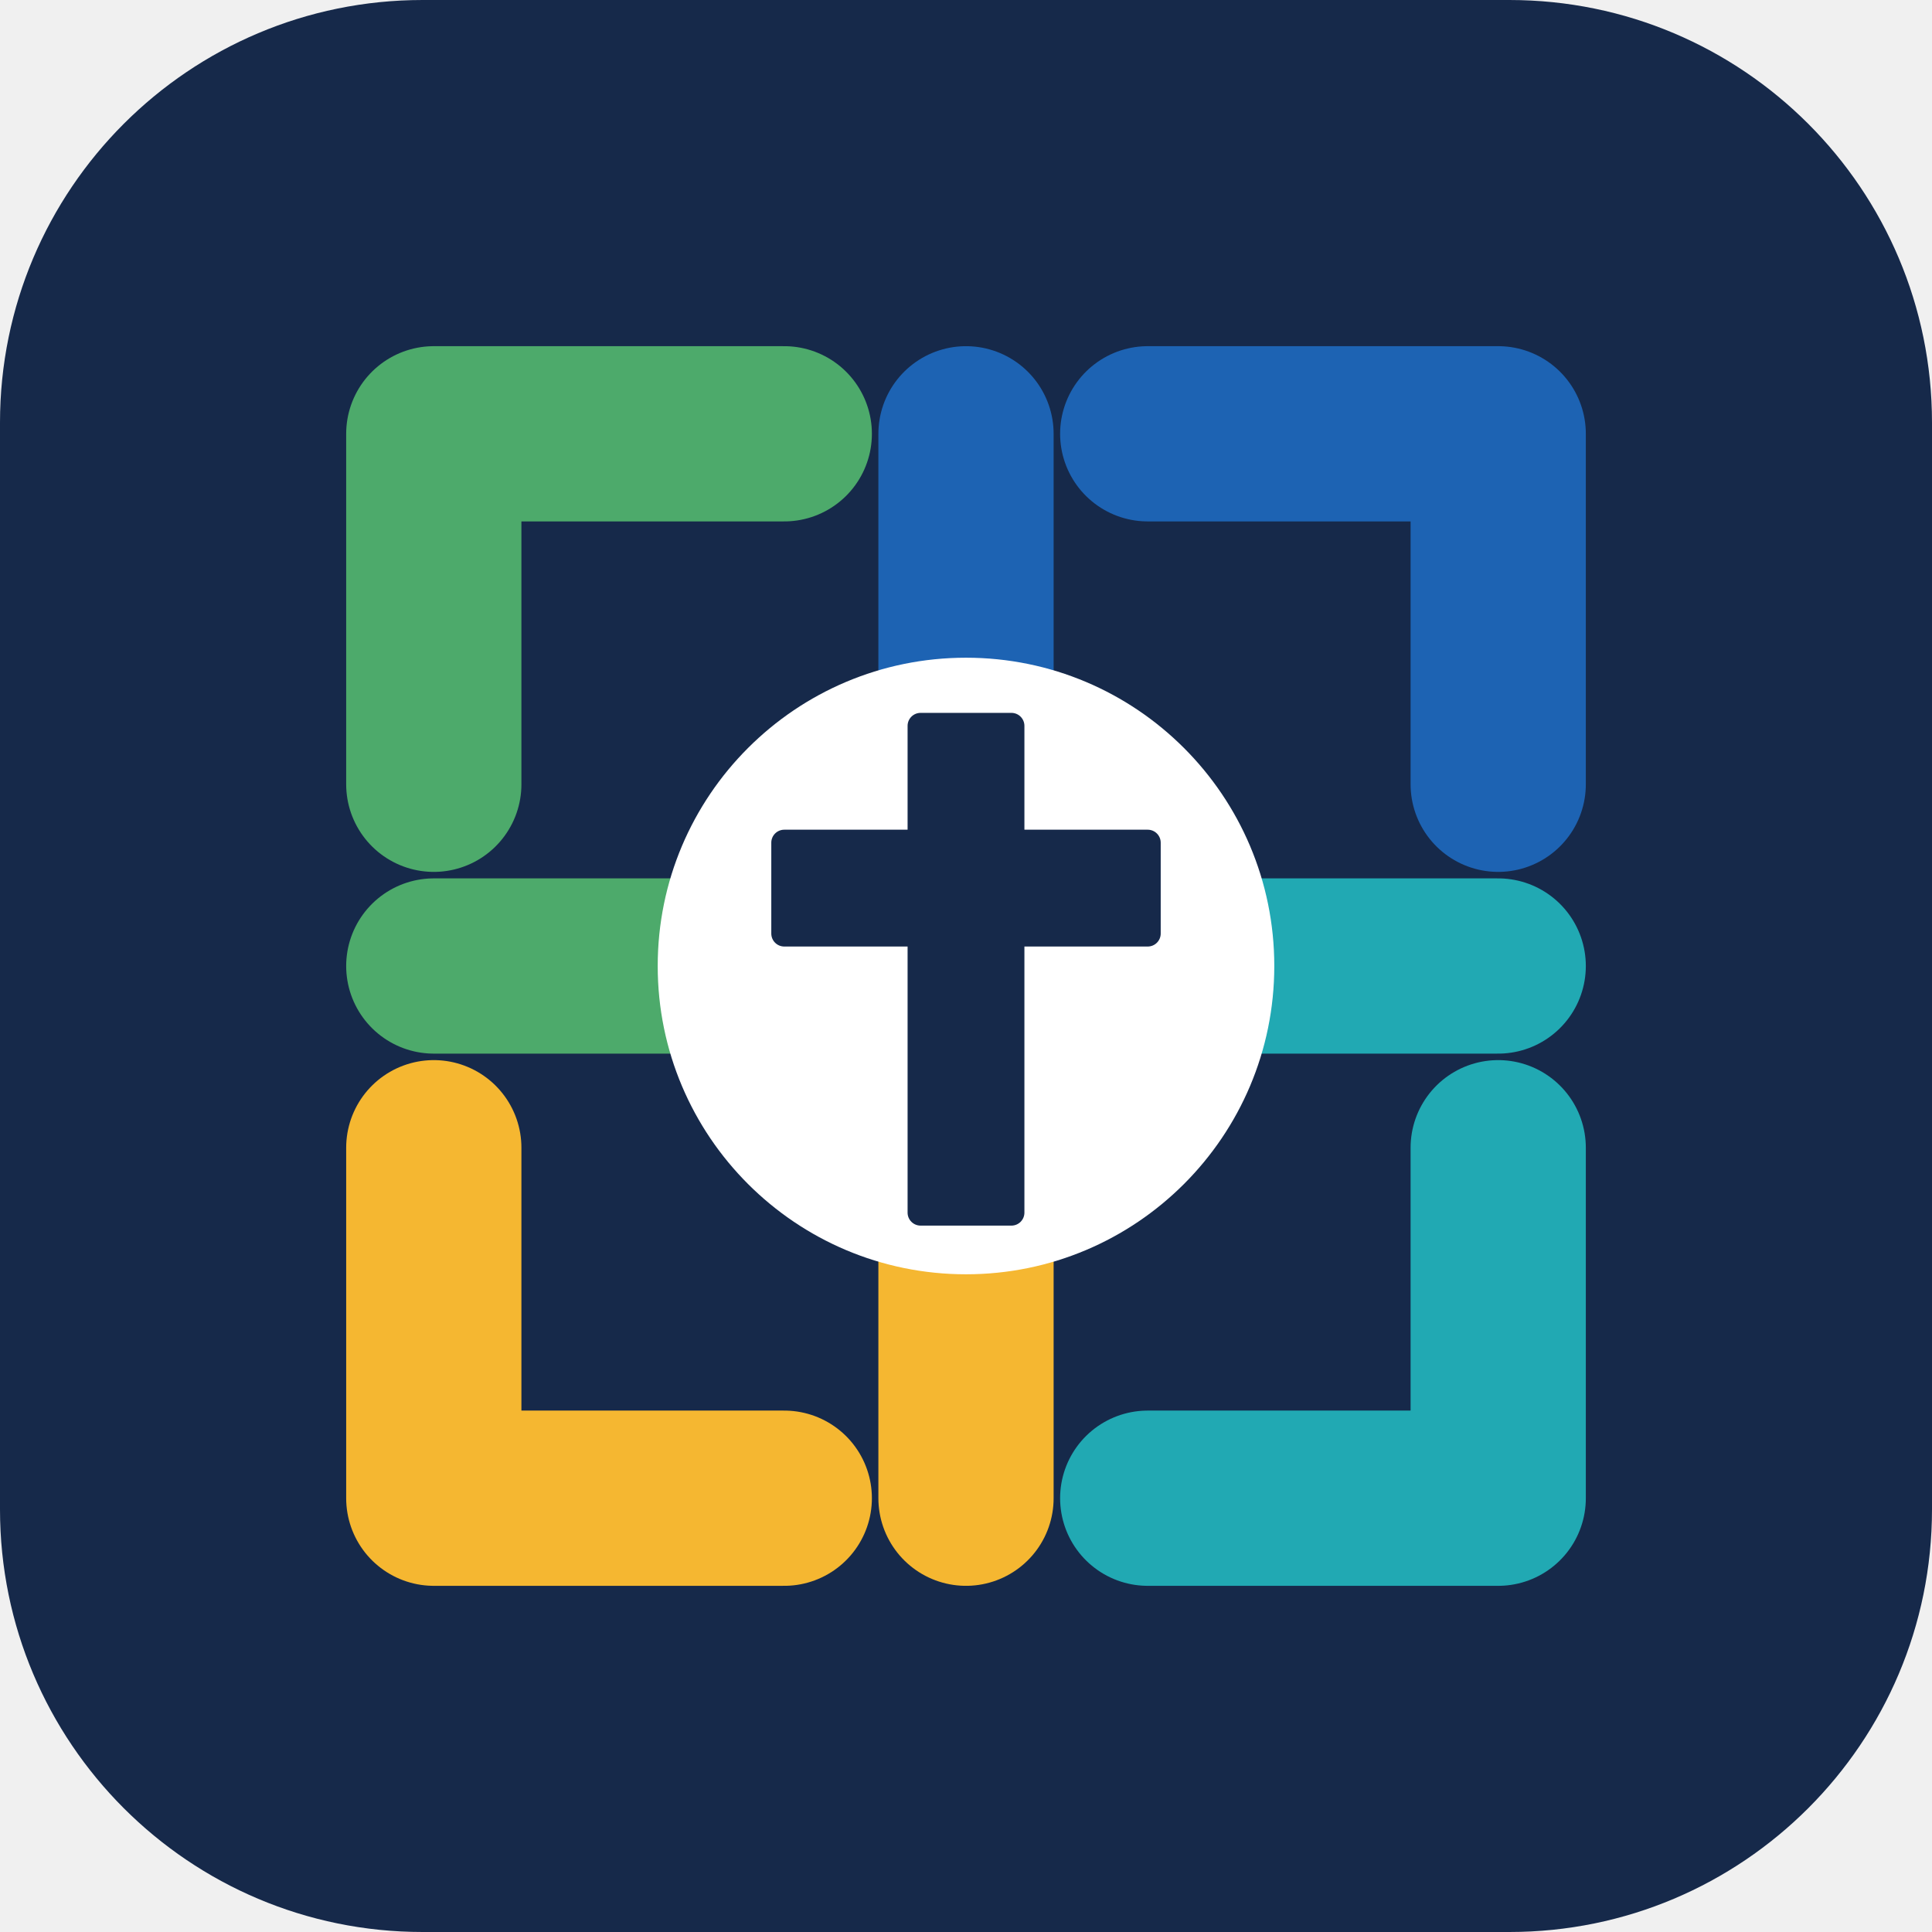
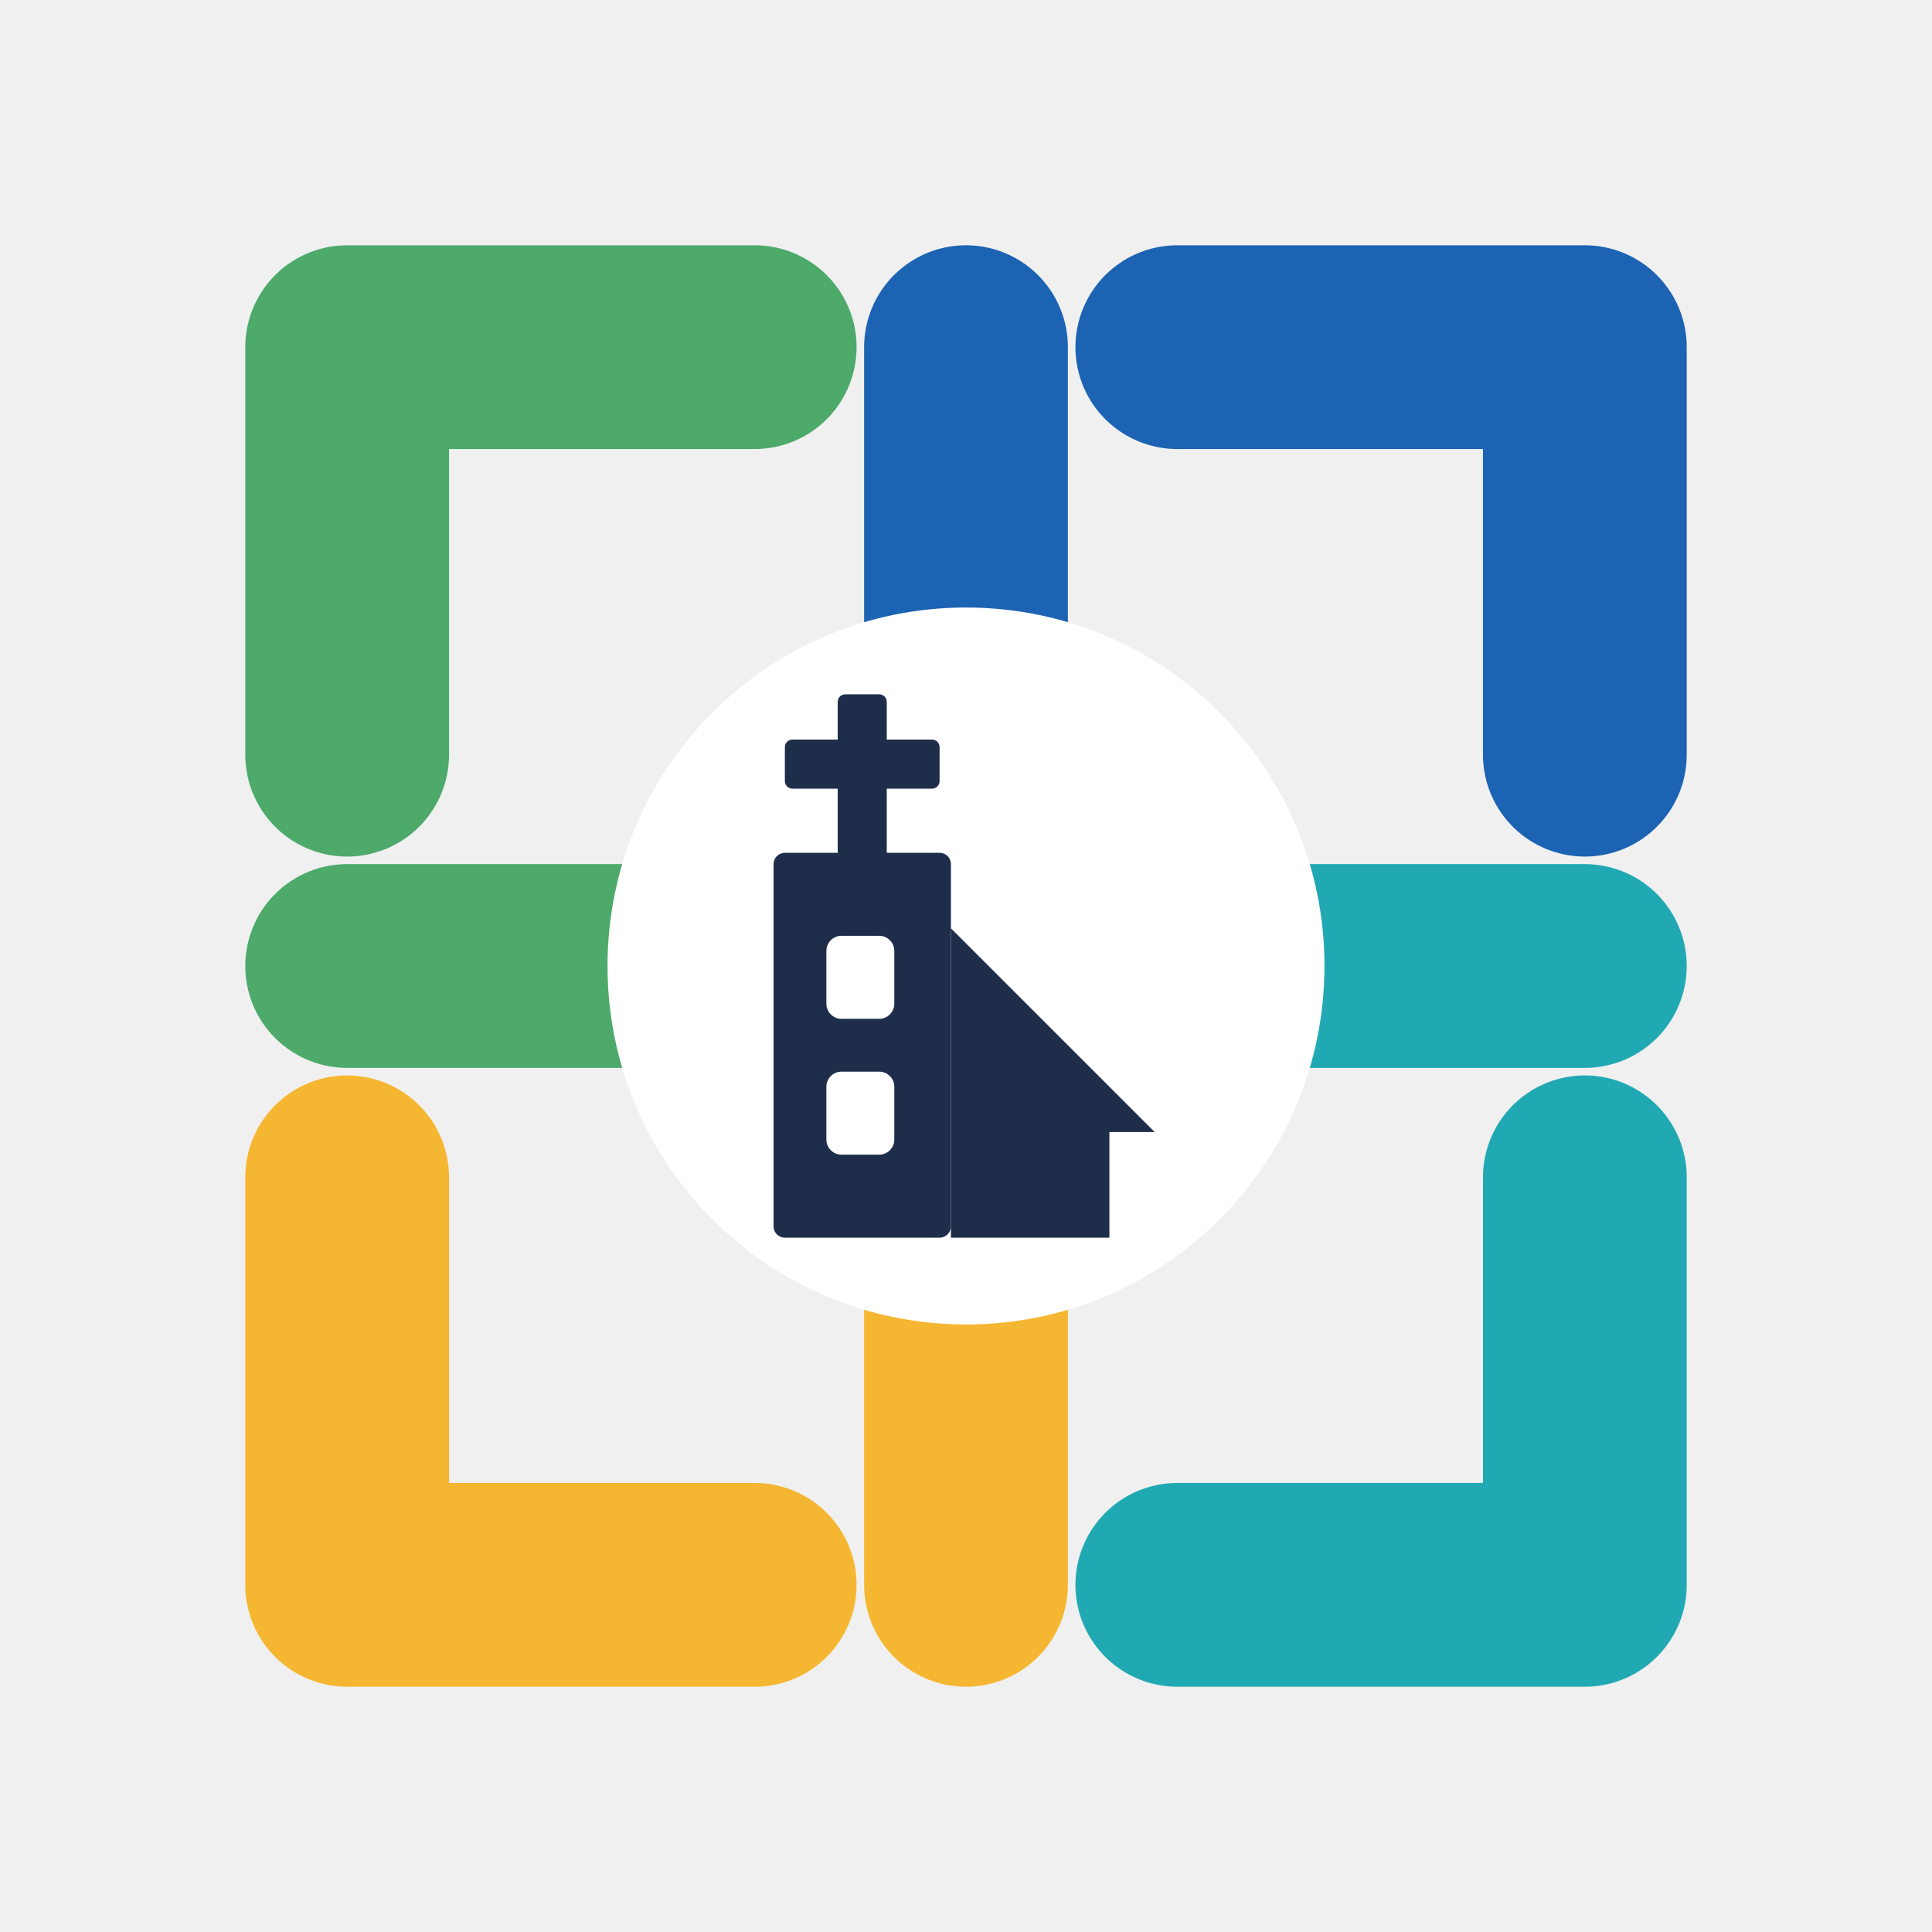
<svg xmlns="http://www.w3.org/2000/svg" viewBox="0 0 512 512" role="img" aria-label="Connect">
-   <rect width="512" height="512" rx="112" fill="#16294A" />
-   <g transform="translate(256 256) scale(0.86) translate(-256 -256)">
-     <g fill="none" stroke-width="54" stroke-linecap="round" stroke-linejoin="round">
-       <path d="M92 200 L92 92 L200 92 M92 256 L170 256" stroke="#4DAA6B" />
-       <path d="M312 92 L420 92 L420 200 M256 92 L256 170" stroke="#1D63B3" />
-       <path d="M420 312 L420 420 L312 420 M420 256 L342 256" stroke="#21A9B3" />
-       <path d="M200 420 L92 420 L92 312 M256 420 L256 342" stroke="#F5B731" />
-     </g>
-     <circle cx="256" cy="256" r="95" fill="#FFFFFF" />
-     <g fill="#16294A">
-       <rect x="238" y="178" width="36" height="158" rx="4" />
-       <rect x="196" y="214" width="120" height="36" rx="4" />
-     </g>
+   <g fill="none" stroke-width="54" stroke-linecap="round" stroke-linejoin="round">
+     <path d="M92 200 L92 92 L200 92 M92 256 L170 256" stroke="#4DAA6B" />
+     <path d="M312 92 L420 92 L420 200 M256 92 L256 170" stroke="#1D63B3" />
+     <path d="M420 312 L420 420 L312 420 M420 256 L342 256" stroke="#21A9B3" />
+     <path d="M200 420 L92 420 L92 312 M256 420 L256 342" stroke="#F5B731" />
+   </g>
+   <circle cx="256" cy="256" r="95" fill="#FFFFFF" />
+   <g fill="#1E2D4A">
+     <rect x="222" y="184" width="13" height="46" rx="2" />
+     <rect x="208" y="196" width="41" height="13" rx="2" />
+     <rect x="205" y="226" width="47" height="102" rx="3" />
+     <path d="M252 246 L306 300 L294 300 L294 328 L252 328 Z" />
+   </g>
+   <g fill="#FFFFFF">
+     <rect x="219" y="248" width="18" height="22" rx="4" />
+     <rect x="219" y="284" width="18" height="22" rx="4" />
  </g>
</svg>
